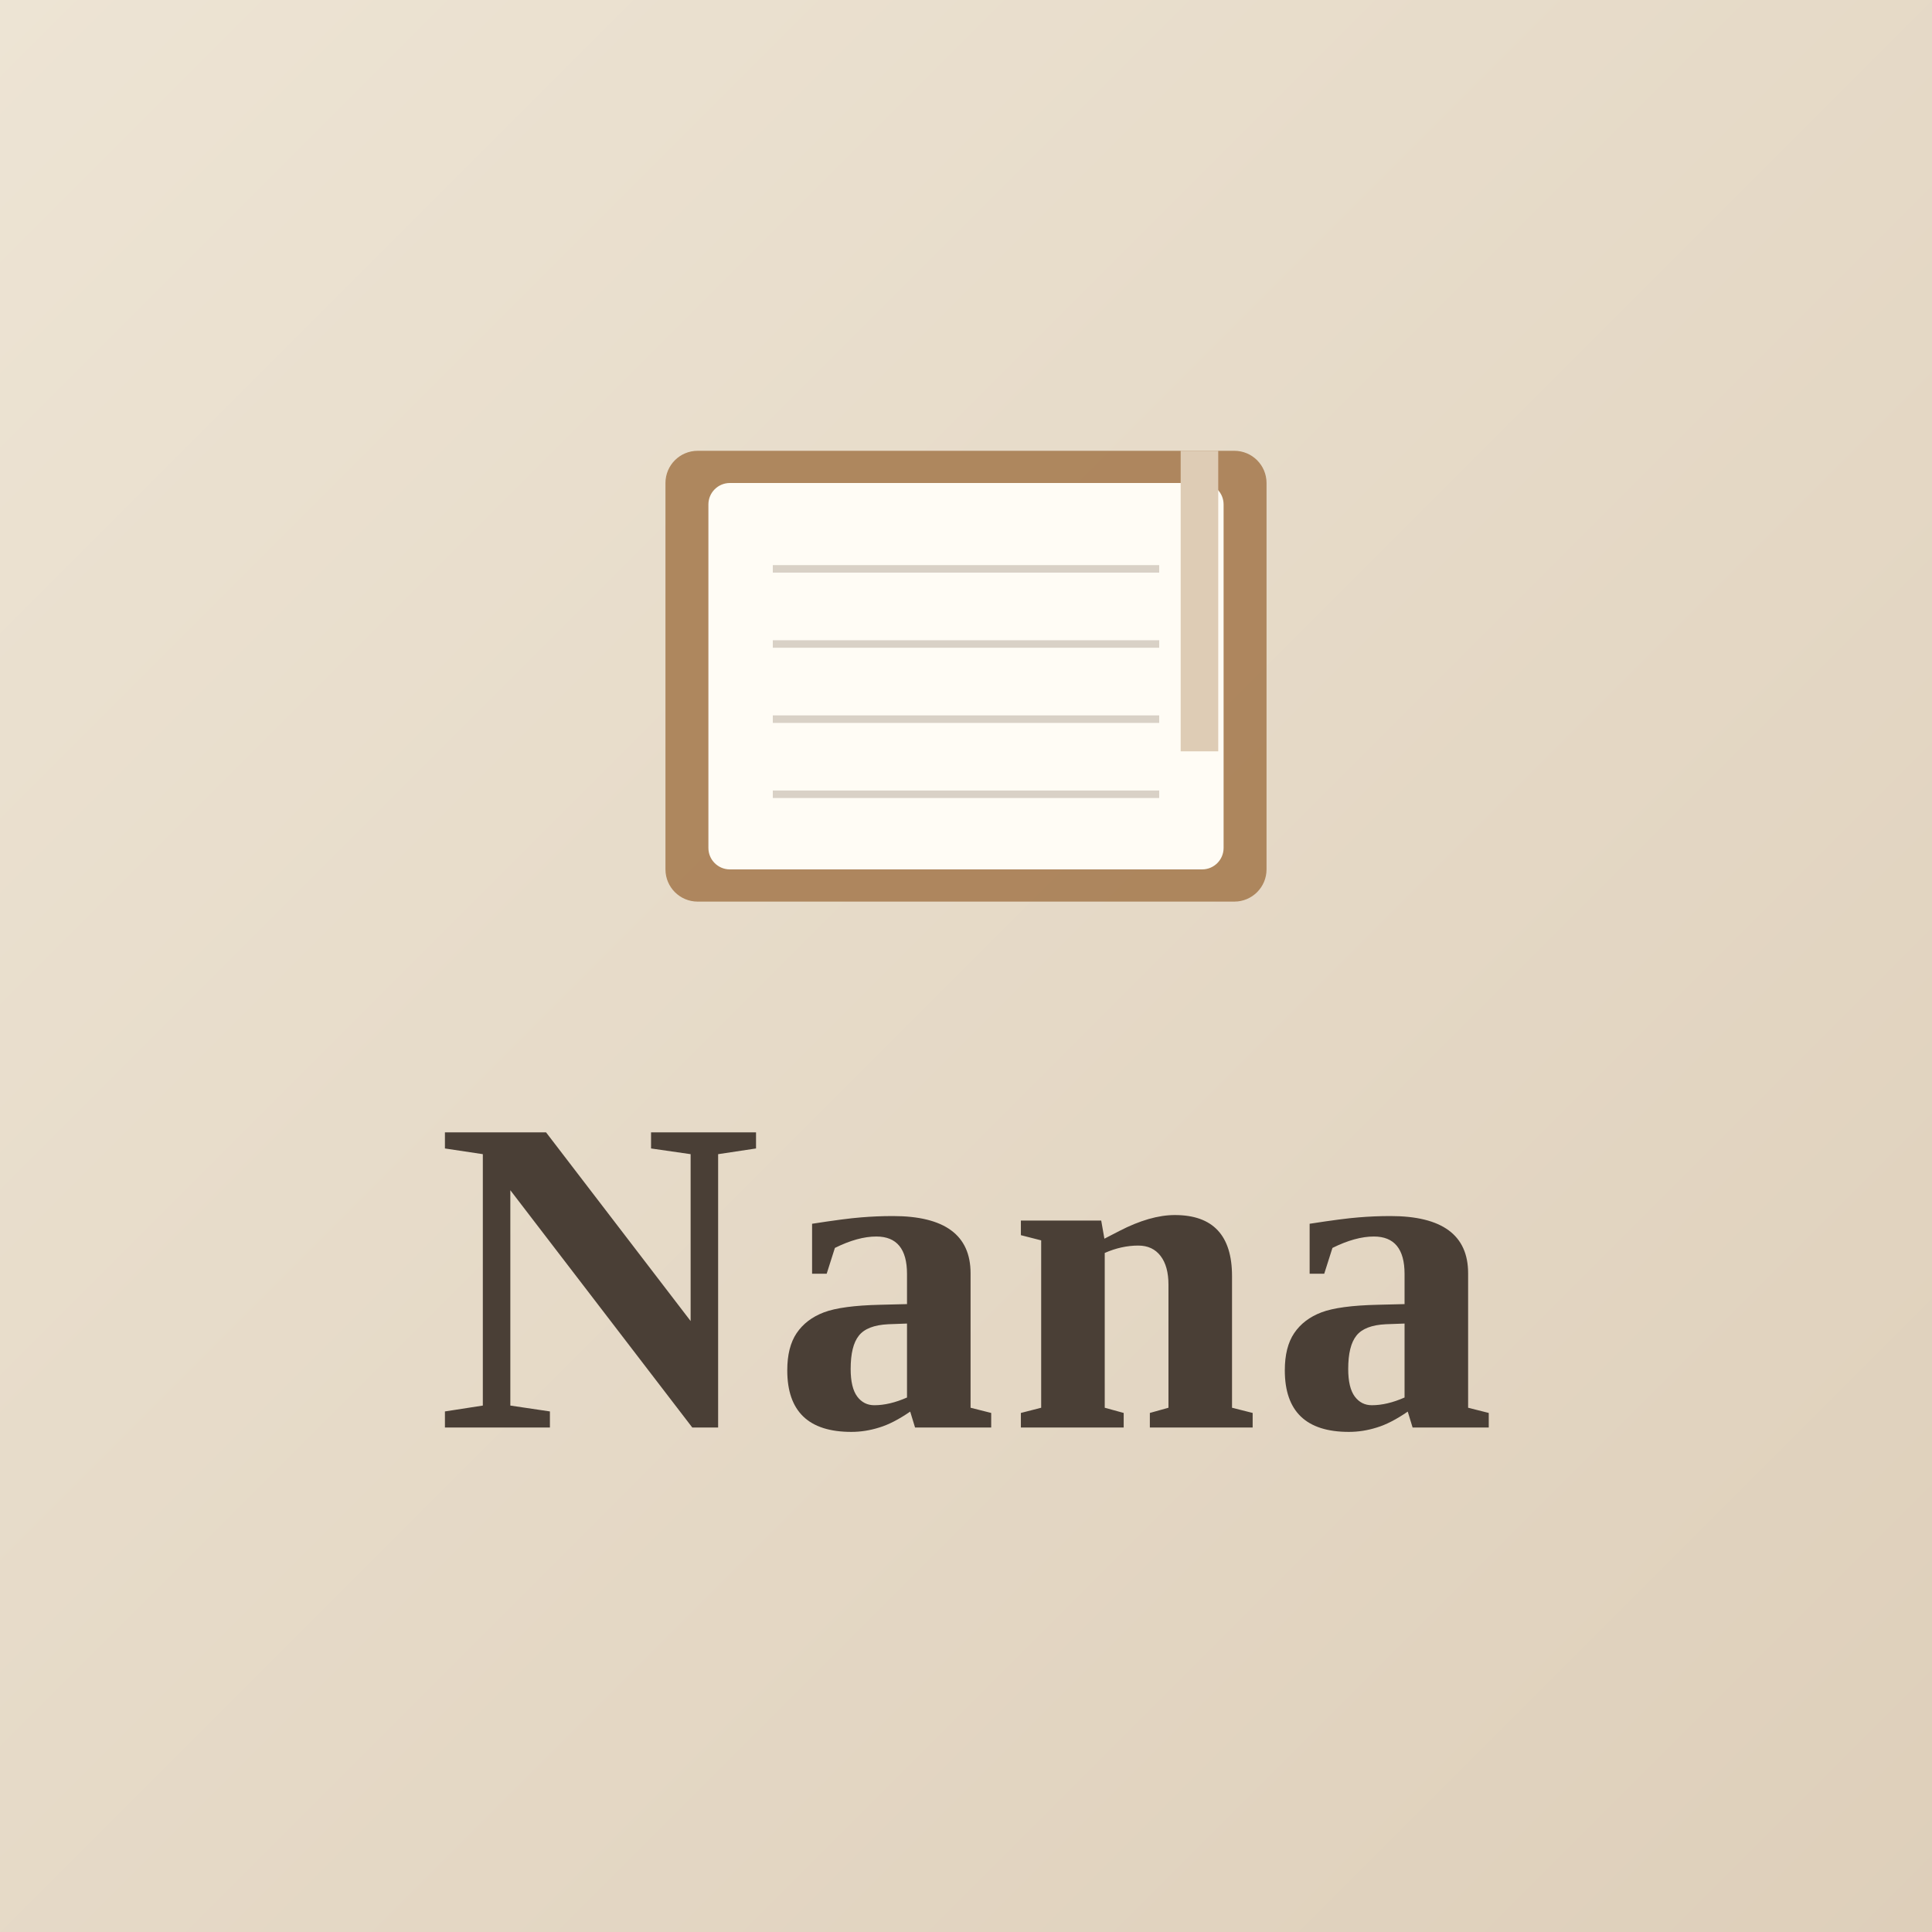
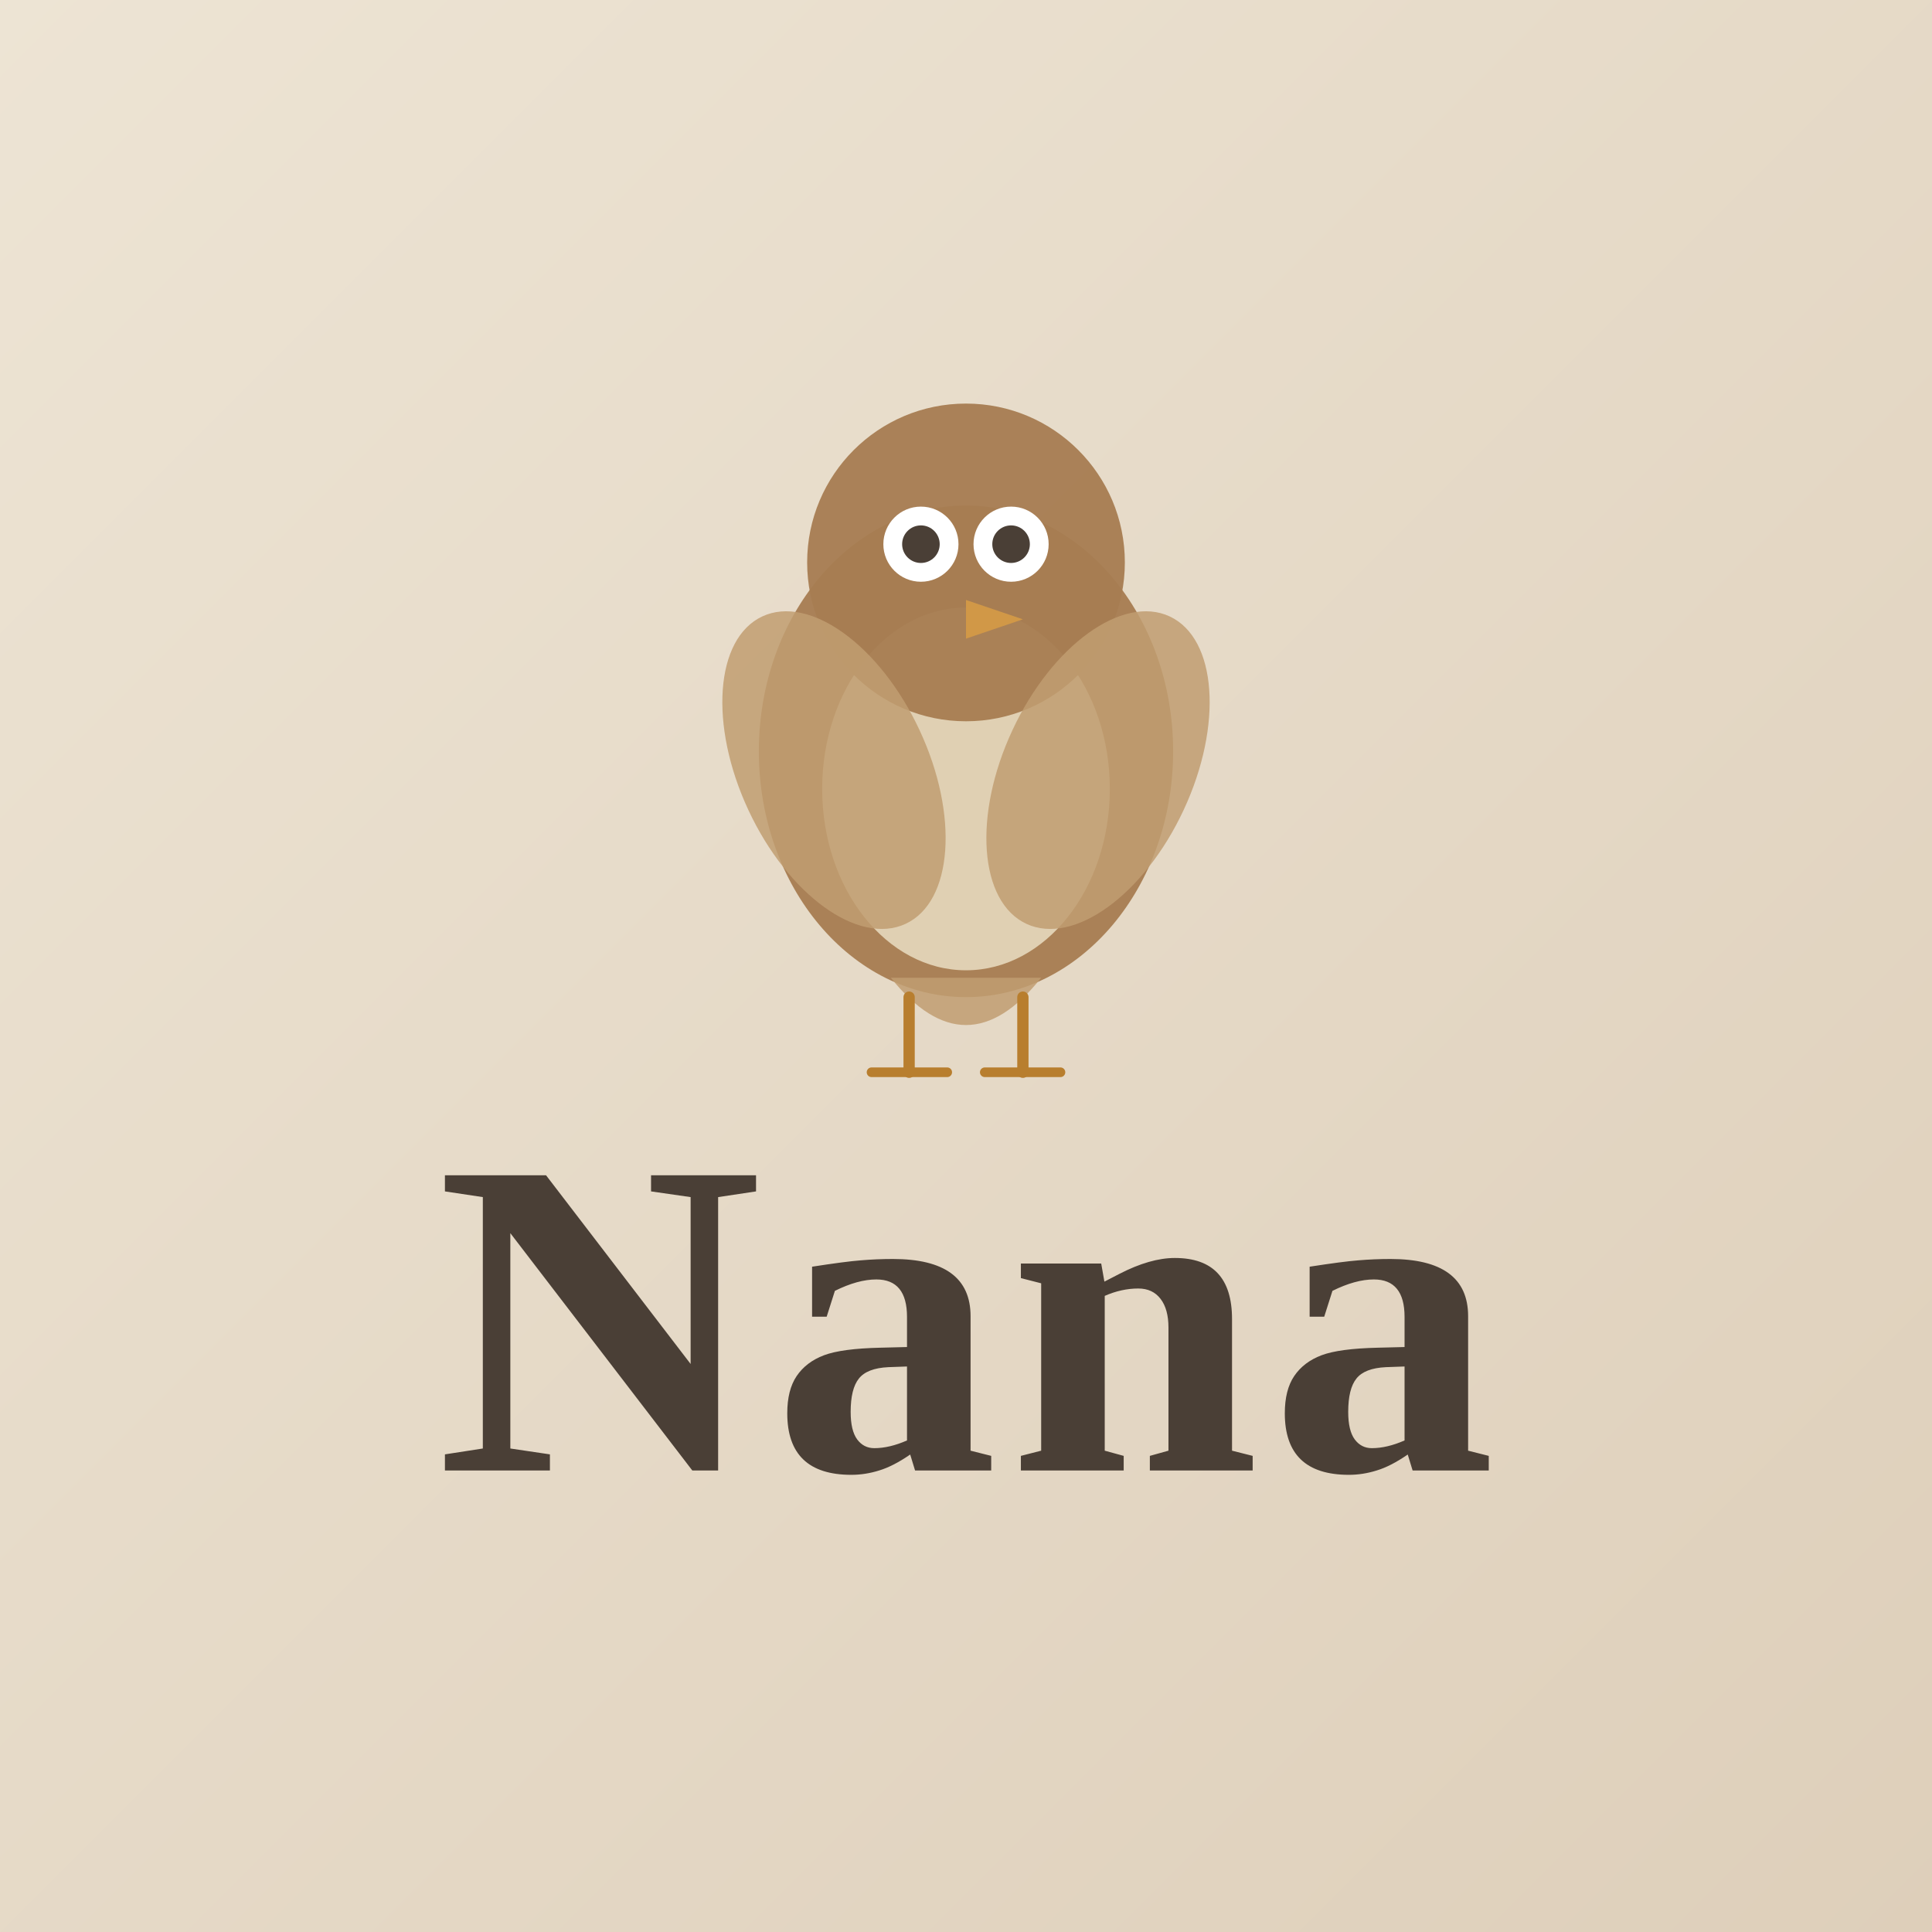
<svg xmlns="http://www.w3.org/2000/svg" viewBox="0 0 180 180">
  <defs>
    <linearGradient id="warmBeigeGradientApple" x1="0%" y1="0%" x2="100%" y2="100%">
      <stop offset="0%" style="stop-color:hsl(40 40% 88%);stop-opacity:1" />
      <stop offset="100%" style="stop-color:hsl(35 35% 80%);stop-opacity:1" />
    </linearGradient>
  </defs>
  <rect width="180" height="180" fill="url(#warmBeigeGradientApple)" />
-   <g transform="translate(90, 63)">
-     <rect x="-28" y="-21" width="56" height="42" rx="3" fill="hsl(30 34% 49%)" opacity="0.9" />
-     <rect x="-24" y="-18" width="48" height="36" rx="2" fill="hsl(42 100% 98%)" />
-     <line x1="-18" y1="-10" x2="18" y2="-10" stroke="hsl(32 18% 42%)" stroke-width="0.7" opacity="0.3" />
-     <line x1="-18" y1="-3" x2="18" y2="-3" stroke="hsl(32 18% 42%)" stroke-width="0.7" opacity="0.3" />
-     <line x1="-18" y1="4" x2="18" y2="4" stroke="hsl(32 18% 42%)" stroke-width="0.7" opacity="0.3" />
-     <line x1="-18" y1="11" x2="18" y2="11" stroke="hsl(32 18% 42%)" stroke-width="0.7" opacity="0.3" />
-     <rect x="20" y="-21" width="3.5" height="28" fill="hsl(33 39% 79%)" />
+   <g transform="translate(90, 70)">
+     <ellipse cx="0" cy="0" rx="19.3" ry="22.9" fill="hsl(30 34% 49%)" opacity="0.95" />
+     <ellipse cx="0" cy="3.5" rx="13.4" ry="16.9" fill="hsl(40 45% 82%)" opacity="0.9" />
+     <circle cx="0" cy="-17.6" r="14.8" fill="hsl(30 34% 49%)" opacity="0.95" />
+     <circle cx="-4.2" cy="-19.3" r="3.5" fill="white" />
+     <circle cx="-4.2" cy="-19.3" r="1.75" fill="hsl(28 16% 25%)" />
+     <circle cx="4.2" cy="-19.3" r="3.5" fill="white" />
+     <circle cx="4.2" cy="-19.3" r="1.75" fill="hsl(28 16% 25%)" />
+     <path d="M 0,-14.1 L 5.3,-12.3 L 0,-10.5 Z" fill="hsl(35 60% 55%)" />
+     <ellipse cx="-12.3" cy="1.75" rx="8.8" ry="15.8" fill="hsl(33 39% 60%)" opacity="0.85" transform="rotate(-25 -12.3 1.75)" />
+     <ellipse cx="12.3" cy="1.75" rx="8.8" ry="15.8" fill="hsl(33 39% 60%)" opacity="0.85" transform="rotate(25 12.3 1.75)" />
+     <path d="M -7,21.1 Q 0,29.9 7,21.1" fill="hsl(33 39% 60%)" opacity="0.85" />
+     <line x1="-5.3" y1="22.9" x2="-5.3" y2="29.9" stroke="hsl(35 60% 45%)" stroke-width="1.05" stroke-linecap="round" />
+     <line x1="5.3" y1="22.9" x2="5.3" y2="29.9" stroke="hsl(35 60% 45%)" stroke-width="1.05" stroke-linecap="round" />
+     <path d="M -5.3,29.9 L -8.8,29.9 M -5.3,29.9 L -1.75,29.9" stroke="hsl(35 60% 45%)" stroke-width="0.9" stroke-linecap="round" fill="none" />
+     <path d="M 5.3,29.9 L 1.75,29.9 M 5.3,29.9 L 8.8,29.9" stroke="hsl(35 60% 45%)" stroke-width="0.9" stroke-linecap="round" fill="none" />
  </g>
-   <text x="90" y="133" font-size="42" font-weight="700" text-anchor="middle" font-family="Georgia, 'Times New Roman', serif" fill="hsl(28 16% 25%)" letter-spacing="1">Nana</text>
+   <text x="90" y="137" font-size="42" font-weight="700" text-anchor="middle" font-family="Georgia, 'Times New Roman', serif" fill="hsl(28 16% 25%)" letter-spacing="1">Nana</text>
</svg>
